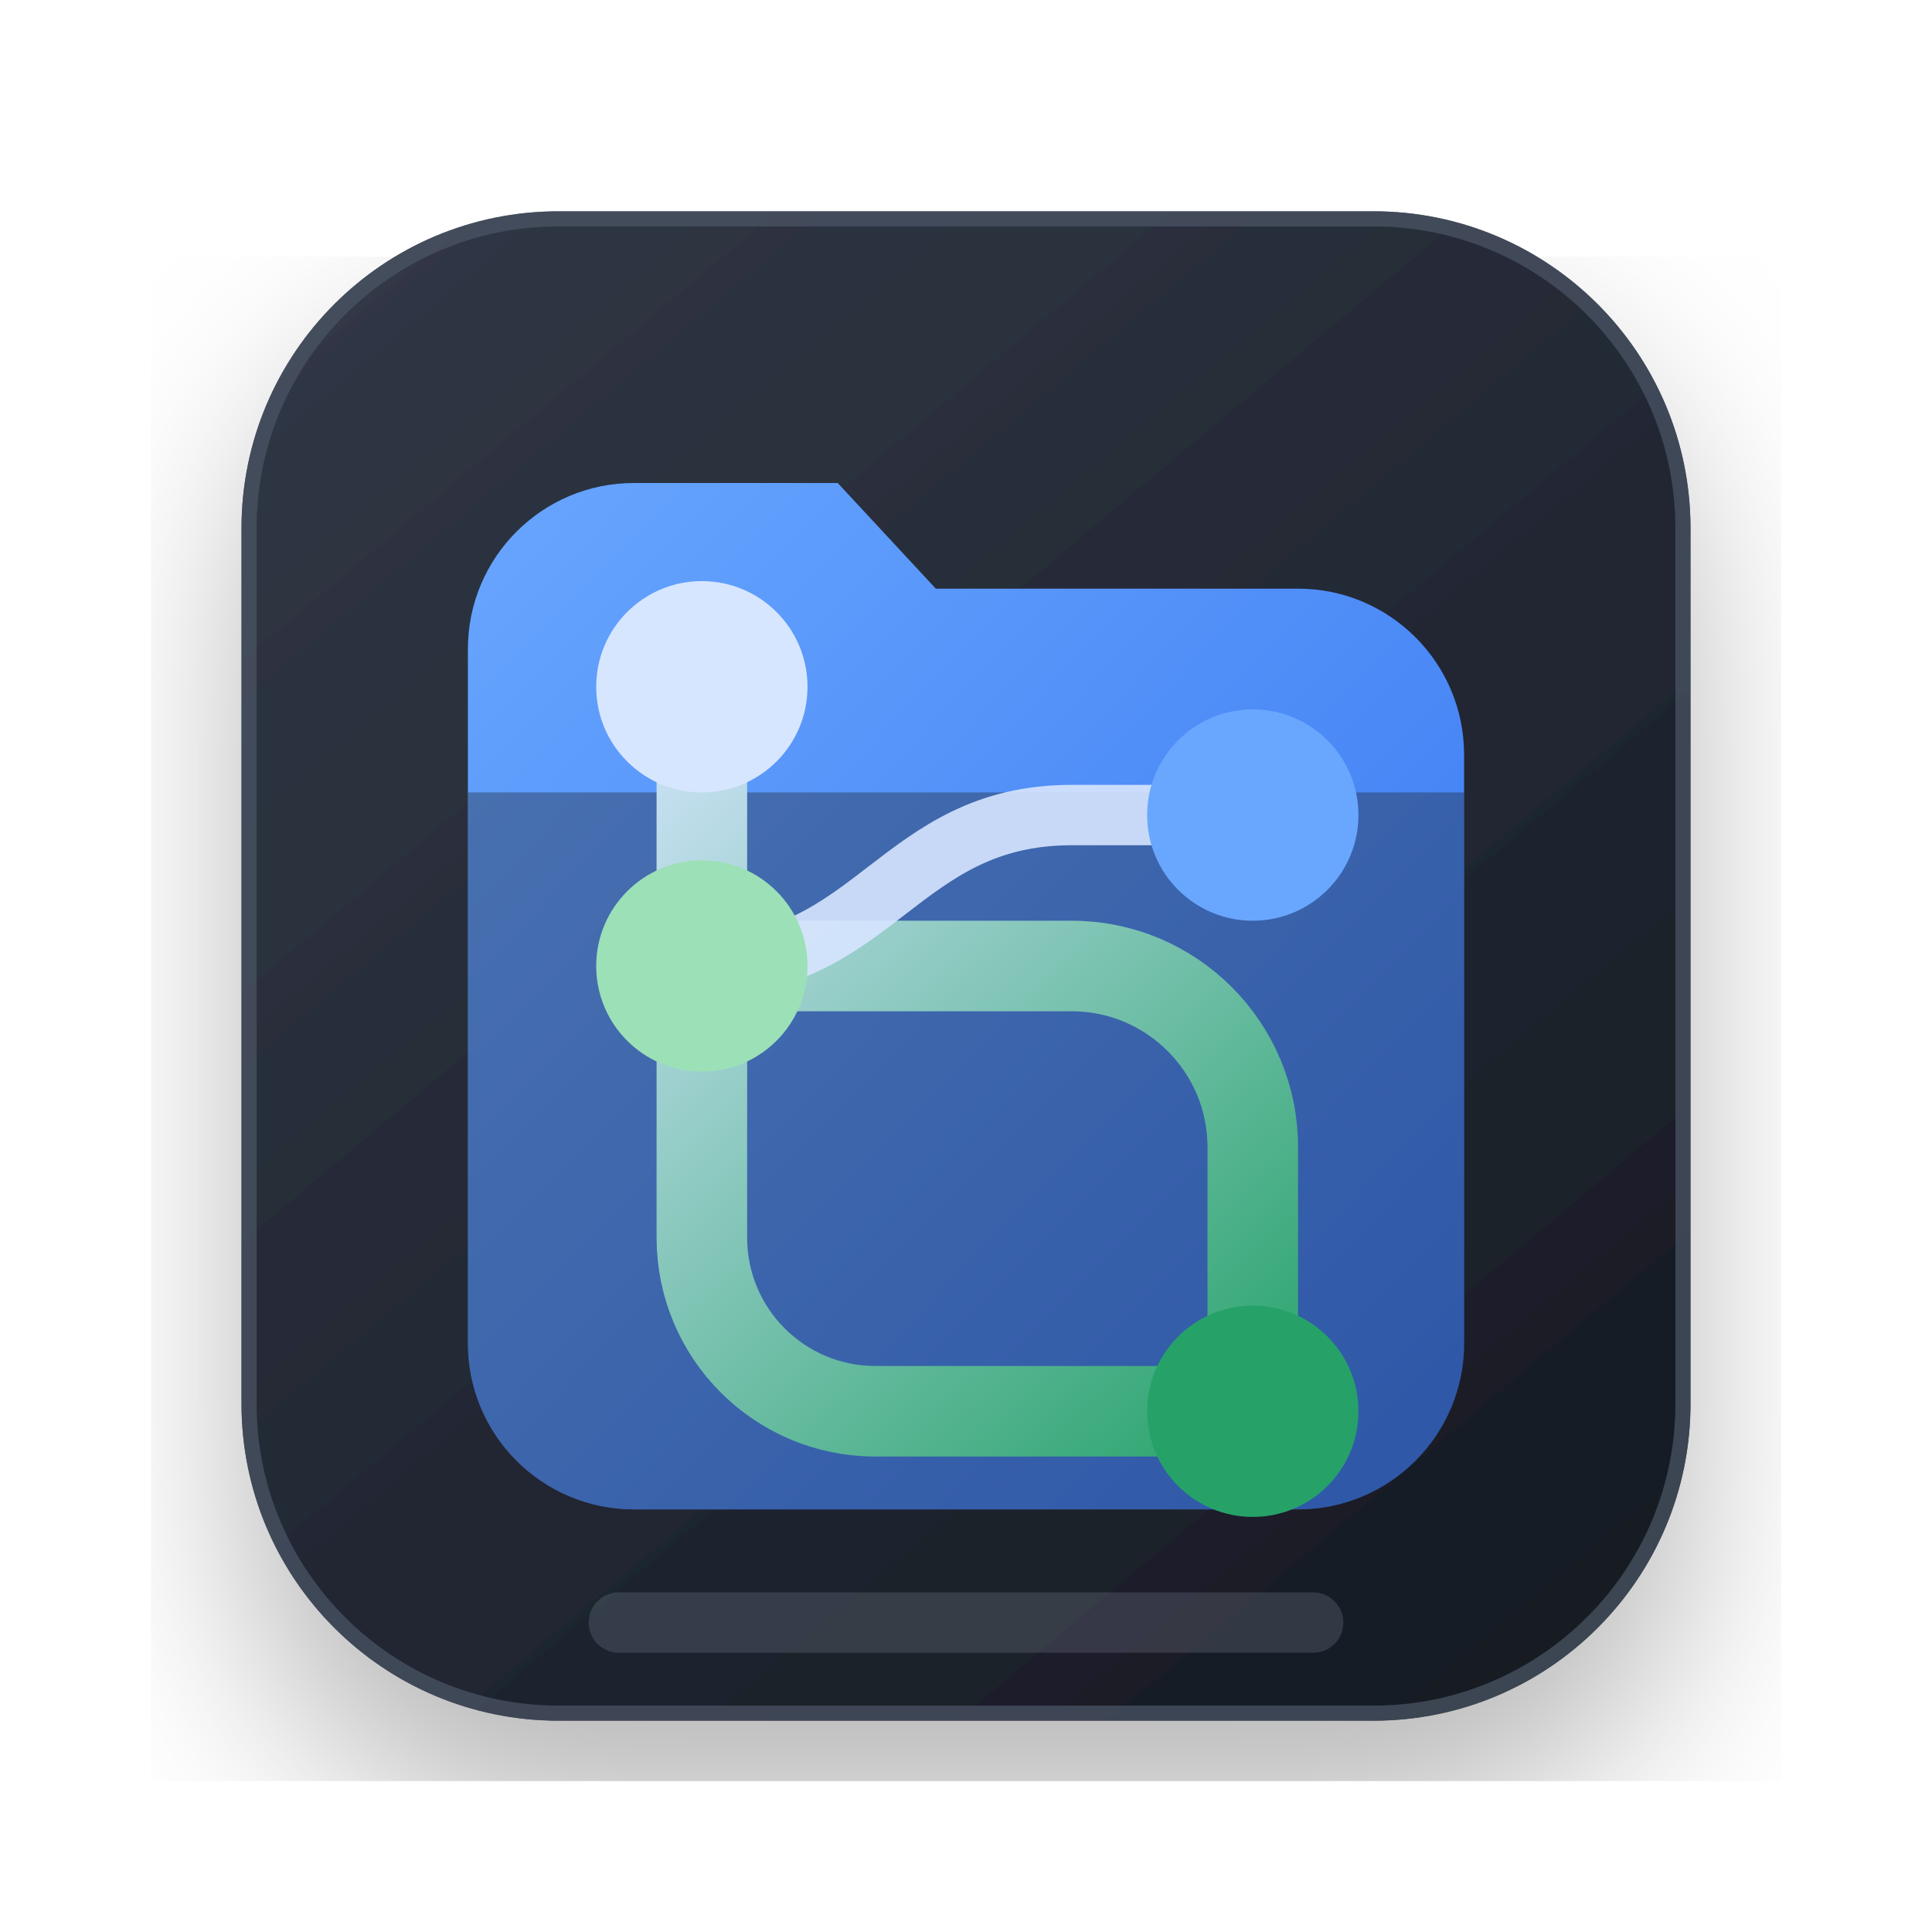
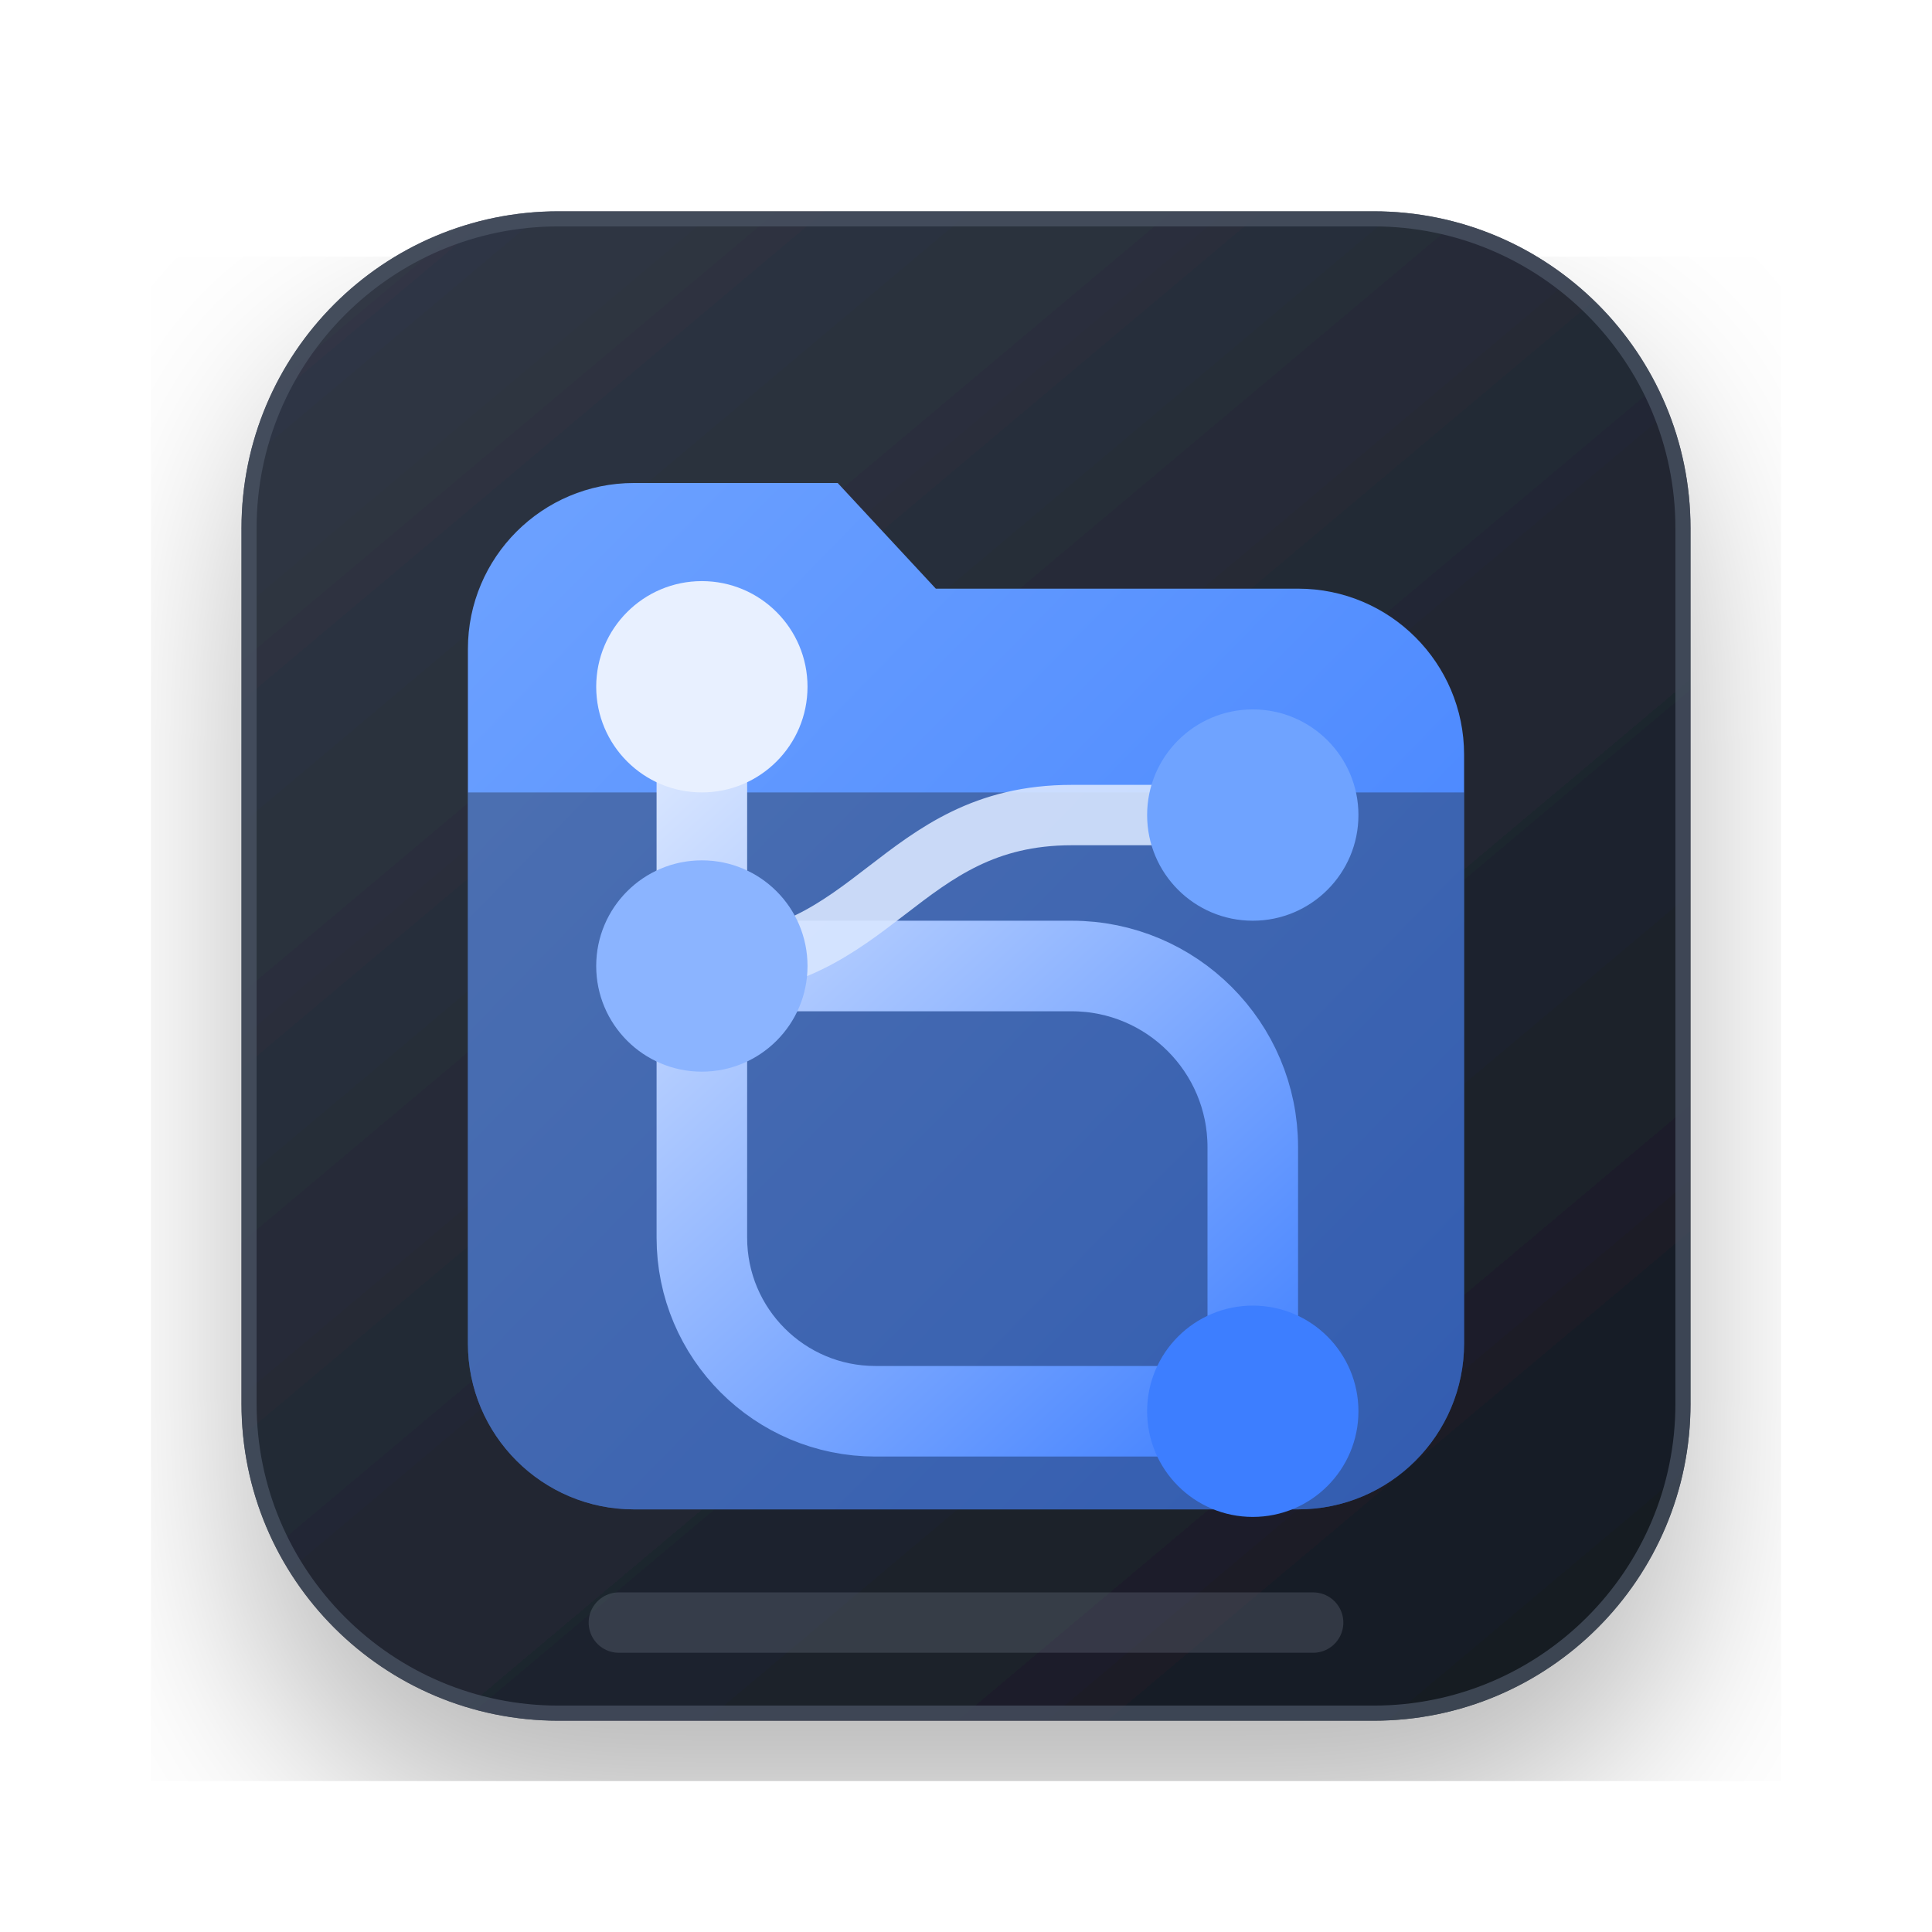
<svg xmlns="http://www.w3.org/2000/svg" width="256" height="256" viewBox="0 0 256 256" fill="none" role="img" aria-label="GitNest logo">
  <defs>
    <linearGradient id="gitnest-bg" x1="44" y1="28" x2="212" y2="228" gradientUnits="userSpaceOnUse">
      <stop offset="0" stop-color="#313846" />
      <stop offset="1" stop-color="#151922" />
    </linearGradient>
    <linearGradient id="gitnest-folder" x1="58" y1="62" x2="197" y2="198" gradientUnits="userSpaceOnUse">
-       <stop offset="0" stop-color="#69A7FF" />
-       <stop offset="1" stop-color="#3574F0" />
+       <stop offset="0" stop-color="#6FA3FF" />
+       <stop offset="1" stop-color="#3D7EFF" />
    </linearGradient>
    <linearGradient id="gitnest-branch" x1="84" y1="88" x2="176" y2="188" gradientUnits="userSpaceOnUse">
-       <stop offset="0" stop-color="#D7E6FF" />
-       <stop offset="1" stop-color="#26A269" />
+       <stop offset="0" stop-color="#E8F0FF" />
+       <stop offset="1" stop-color="#3D7EFF" />
    </linearGradient>
    <filter id="gitnest-shadow" x="20" y="20" width="216" height="216" filterUnits="userSpaceOnUse" color-interpolation-filters="sRGB">
      <feDropShadow dx="0" dy="14" stdDeviation="13" flood-color="#000000" flood-opacity="0.28" />
    </filter>
  </defs>
  <rect x="32" y="28" width="192" height="200" rx="42" fill="url(#gitnest-bg)" filter="url(#gitnest-shadow)" />
  <rect x="33" y="29" width="190" height="198" rx="41" stroke="#4B5565" stroke-opacity="0.72" stroke-width="2" />
  <path d="M62 86C62 73.85 71.85 64 84 64H111L124 78H172C184.15 78 194 87.85 194 100V178C194 190.15 184.15 200 172 200H84C71.85 200 62 190.15 62 178V86Z" fill="url(#gitnest-folder)" />
  <path d="M62 105H194V178C194 190.15 184.15 200 172 200H84C71.85 200 62 190.15 62 178V105Z" fill="#202632" fill-opacity="0.38" />
  <path d="M93 91V164C93 176.7 103.3 187 116 187H164" stroke="url(#gitnest-branch)" stroke-width="12" stroke-linecap="round" stroke-linejoin="round" />
  <path d="M93 128H142C155.25 128 166 138.75 166 152V187" stroke="url(#gitnest-branch)" stroke-width="12" stroke-linecap="round" stroke-linejoin="round" />
  <path d="M93 128C116 128 119 108 142 108H166" stroke="#D7E6FF" stroke-width="8" stroke-linecap="round" stroke-opacity="0.9" />
-   <circle cx="93" cy="91" r="14" fill="#D7E6FF" />
-   <circle cx="93" cy="128" r="14" fill="#9CE0B8" />
-   <circle cx="166" cy="108" r="14" fill="#69A7FF" />
-   <circle cx="166" cy="187" r="14" fill="#26A269" />
+   <circle cx="93" cy="91" r="14" fill="#E8F0FF" />
+   <circle cx="93" cy="128" r="14" fill="#8BB4FF" />
+   <circle cx="166" cy="108" r="14" fill="#6FA3FF" />
+   <circle cx="166" cy="187" r="14" fill="#3D7EFF" />
  <path d="M82 215H174" stroke="#8A93A5" stroke-width="8" stroke-linecap="round" stroke-opacity="0.24" />
</svg>
